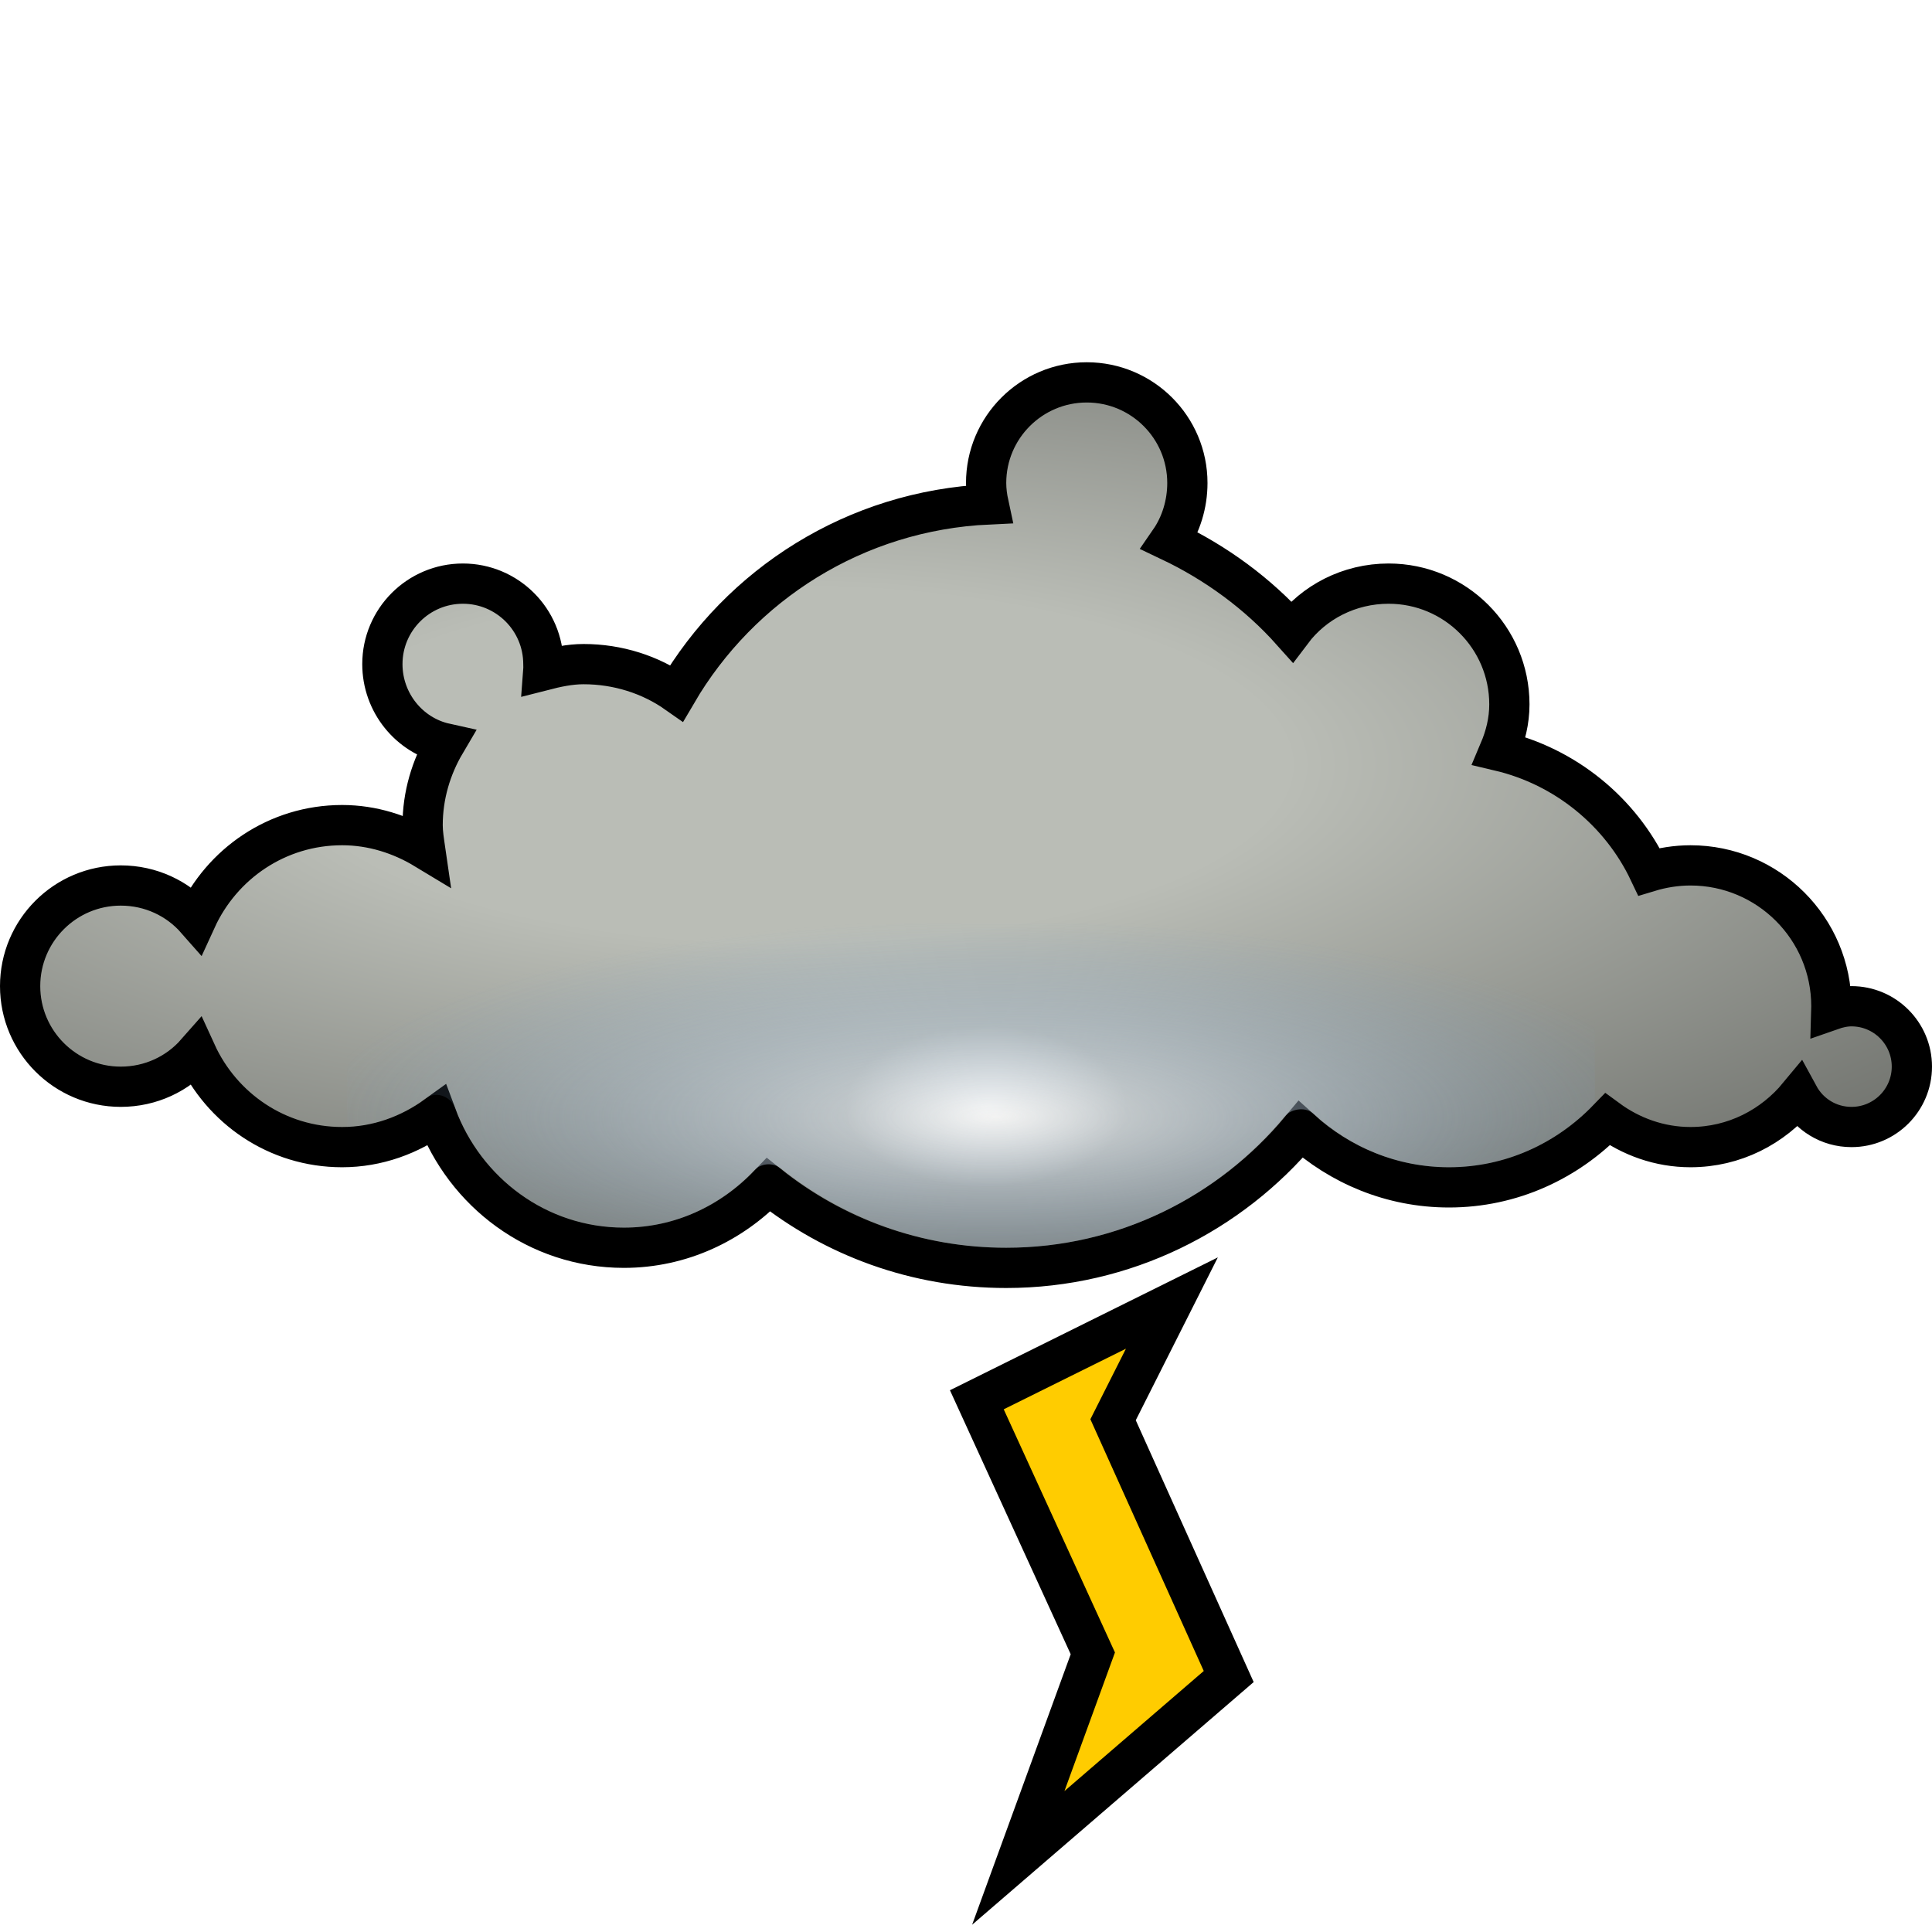
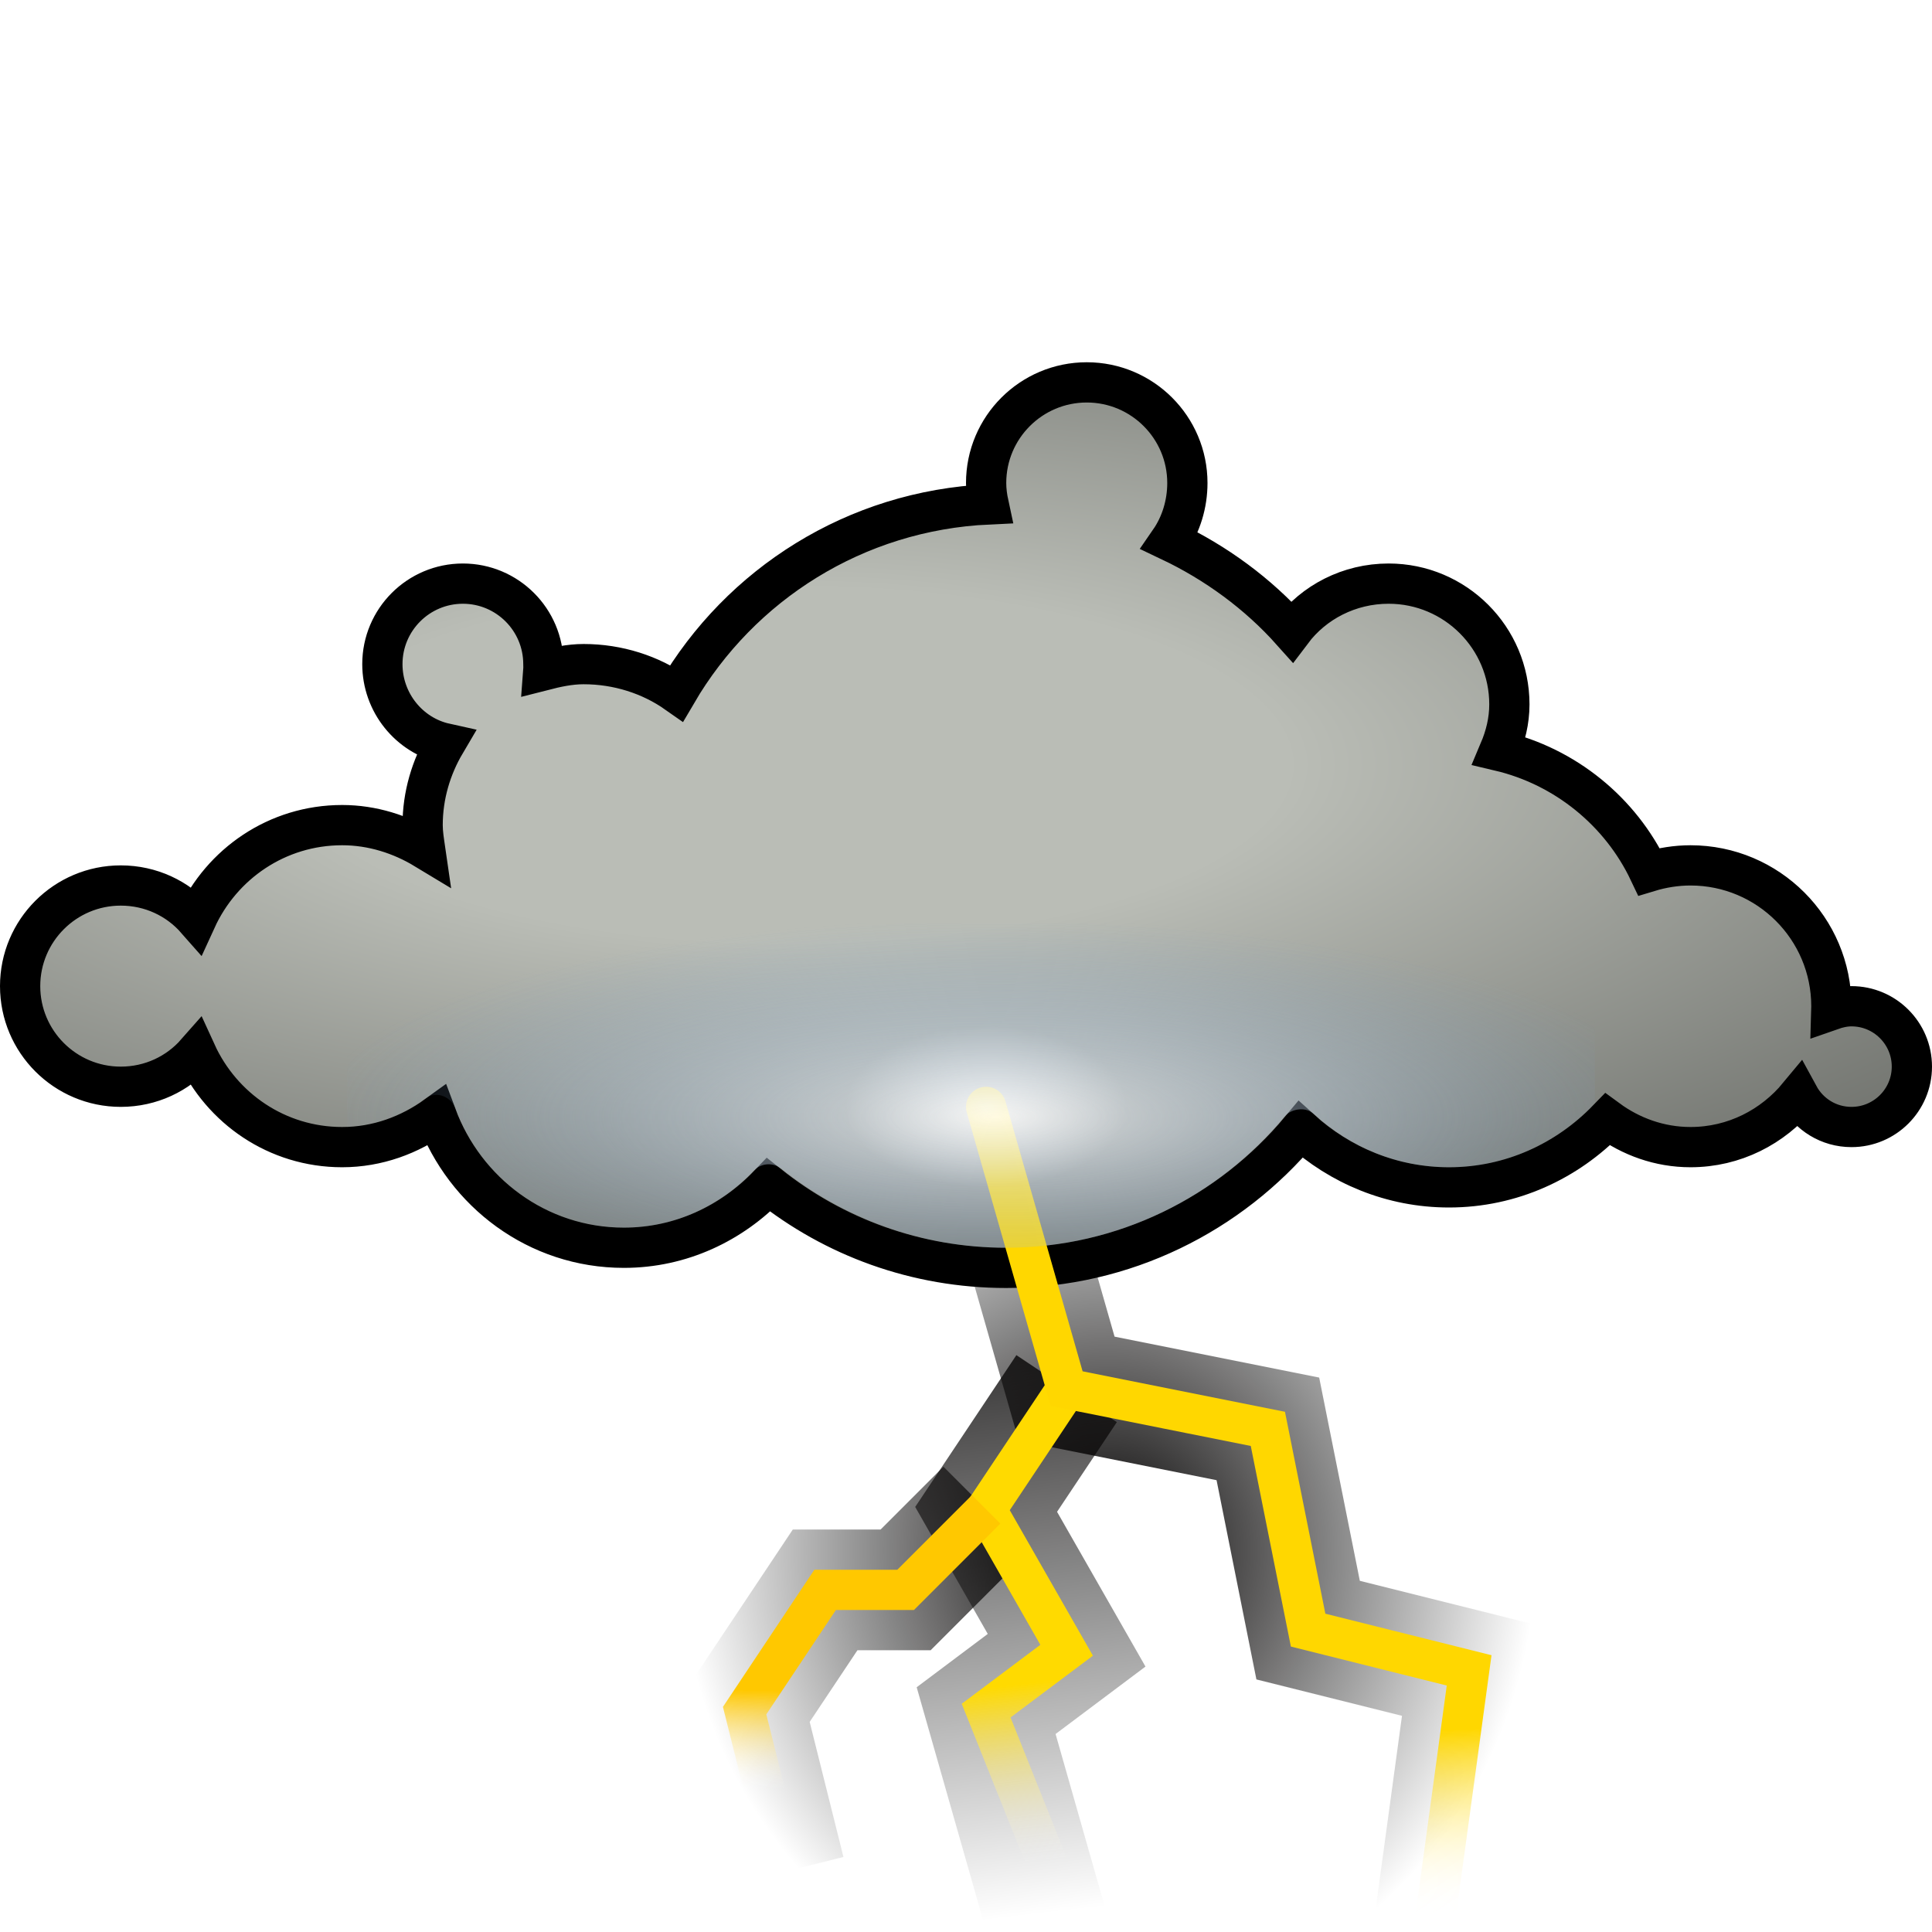
<svg xmlns="http://www.w3.org/2000/svg" xmlns:xlink="http://www.w3.org/1999/xlink" width="48px" height="48px" id="svg1306" version="1.1">
  <defs id="defs1308">
+     <linearGradient id="linearGradient3">
+       <stop style="stop-color:#010000;stop-opacity:1;" offset="0" id="stop3" />
+       <stop style="stop-color:#010000;stop-opacity:0;" offset="1" id="stop4" />
+     </linearGradient>
    <linearGradient id="linearGradient2810">
      <stop style="stop-color:#b3adf0;stop-opacity:1;" offset="0" id="stop2812" />
      <stop style="stop-color:#555753;stop-opacity:1" offset="1" id="stop2814" />
    </linearGradient>
    <linearGradient id="linearGradient3551">
      <stop style="stop-color:white;stop-opacity:1" offset="0" id="stop3553" />
      <stop style="stop-color:#729fcf;stop-opacity:0" offset="1" id="stop3555" />
    </linearGradient>
    <linearGradient id="linearGradient3512">
      <stop style="stop-color:white;stop-opacity:1;" offset="0" id="stop3514" />
      <stop style="stop-color:white;stop-opacity:0;" offset="1" id="stop3516" />
    </linearGradient>
+     <linearGradient id="linearGradient3502">
+       <stop style="stop-color:#ffc800;stop-opacity:1;" offset="0" id="stop3504" />
+       <stop style="stop-color:white;stop-opacity:0;" offset="1" id="stop3506" />
+     </linearGradient>
+     <linearGradient id="linearGradient3486">
+       <stop style="stop-color:#ffda00;stop-opacity:1;" offset="0" id="stop3488" />
+       <stop style="stop-color:white;stop-opacity:0;" offset="1" id="stop3490" />
+     </linearGradient>
+     <linearGradient id="linearGradient3453">
+       <stop style="stop-color:#ffd700;stop-opacity:1;" offset="0" id="stop3455" />
+       <stop style="stop-color:white;stop-opacity:0;" offset="1" id="stop3457" />
+     </linearGradient>
    <linearGradient id="linearGradient2851">
      <stop id="stop2853" offset="0" style="stop-color:#babdb6;stop-opacity:1" />
      <stop style="stop-color:#babdb6;stop-opacity:1;" offset="0.265" id="stop2855" />
      <stop id="stop2857" offset="1" style="stop-color:#555753;stop-opacity:1" />
    </linearGradient>
    <radialGradient xlink:href="#linearGradient2851" id="radialGradient3080" cx="20.387" cy="17.105" fx="20.387" fy="17.105" r="24" gradientTransform="matrix(1.941537,0,0,0.691557,-19.95792,7.170901)" gradientUnits="userSpaceOnUse" />
+     <linearGradient xlink:href="#linearGradient3453" id="linearGradient3459" x1="35.823" y1="42.982" x2="36" y2="47.575" gradientUnits="userSpaceOnUse" />
+     <linearGradient xlink:href="#linearGradient3486" id="linearGradient3492" x1="25.031" y1="41.875" x2="25.5" y2="46.344" gradientUnits="userSpaceOnUse" />
+     <linearGradient xlink:href="#linearGradient3502" id="linearGradient3508" x1="18.844" y1="42" x2="18.812" y2="44.469" gradientUnits="userSpaceOnUse" />
    <radialGradient xlink:href="#linearGradient3512" id="radialGradient3518" cx="24.75" cy="27.25" fx="24.75" fy="27.25" r="4.25" gradientTransform="matrix(1,0,0,0.411765,0,16.02941)" gradientUnits="userSpaceOnUse" />
    <radialGradient xlink:href="#linearGradient3551" id="radialGradient3557" cx="24.639" cy="38.413" fx="24.639" fy="38.413" r="23" gradientTransform="matrix(0.7374,0,-7.679274e-7,0.213462,6.581209,19.55031)" gradientUnits="userSpaceOnUse" />
+     <radialGradient xlink:href="#linearGradient3" id="radialGradient4" cx="27.526" cy="38.52" fx="27.526" fy="38.52" r="10.642" gradientTransform="matrix(1,0,0,1.074269,0,-2.860857)" gradientUnits="userSpaceOnUse" />
+     <linearGradient xlink:href="#linearGradient3" id="linearGradient8" x1="22.238" y1="29.991" x2="24.305" y2="47.735" gradientUnits="userSpaceOnUse" />
  </defs>
  <g id="layer1">
+     <g id="g3448" style="stroke:url(#radialGradient4);stroke-opacity:1">
+       <path id="path3442" d="M 24.5,27.5 L 26.5,34.5 L 31.5,35.5 L 32.5,40.5 L 36.5,41.5 L 35.375,49.75" style="fill:none;fill-rule:evenodd;stroke:url(#radialGradient4);stroke-width:3;stroke-linecap:butt;stroke-linejoin:miter;stroke-opacity:1;stroke-miterlimit:4;stroke-dasharray:none;fill-opacity:1" />
+       <path id="path3444" d="m 26.5,34.5 -2,3 2,3.5 -2,1.5 10.22,35.848" style="fill:none;fill-opacity:1;fill-rule:evenodd;stroke:url(#linearGradient8);stroke-width:3;stroke-linecap:butt;stroke-linejoin:miter;stroke-miterlimit:4;stroke-dasharray:none" />
+       <path id="path3446" d="M 24.5,37.5 L 22.5,39.5 L 20.5,39.5 L 18.5,42.5 L 19.5,46.5" style="fill:none;fill-rule:evenodd;stroke:url(#radialGradient4);stroke-width:3;stroke-linecap:butt;stroke-linejoin:miter;stroke-opacity:1;stroke-miterlimit:4;stroke-dasharray:none;fill-opacity:1" />
+     </g>
    <path style="fill:url(#radialGradient3080);fill-opacity:1;stroke:#000000;stroke-width:1;stroke-linecap:round;stroke-linejoin:miter;stroke-miterlimit:4;stroke-dasharray:none;stroke-dashoffset:1.2;stroke-opacity:1" d="M 27 9.5 C 25.62 9.5 24.5 10.62 24.5 12 C 24.5 12.183 24.525 12.359 24.562 12.531 C 21.249 12.683 18.391 14.519 16.812 17.219 C 16.163 16.763 15.353 16.5 14.5 16.5 C 14.154 16.5 13.82 16.574 13.5 16.656 C 13.504 16.605 13.5 16.553 13.5 16.5 C 13.5 15.396 12.604 14.5 11.5 14.5 C 10.396 14.5 9.5 15.396 9.5 16.5 C 9.5 17.456 10.166 18.271 11.062 18.469 C 10.712 19.063 10.5 19.761 10.5 20.5 C 10.5 20.701 10.534 20.9 10.562 21.094 C 9.96 20.73 9.254 20.5 8.5 20.5 C 6.884 20.5 5.506 21.463 4.875 22.844 C 4.417 22.323 3.747 22 3 22 C 1.62 22 0.5 23.12 0.5 24.5 C 0.5 25.88 1.62 27 3 27 C 3.747 27 4.417 26.677 4.875 26.156 C 5.506 27.537 6.884 28.5 8.5 28.5 C 9.377 28.5 10.184 28.197 10.844 27.719 C 11.55 29.623 13.351 31 15.5 31 C 16.92 31 18.183 30.389 19.094 29.438 C 20.717 30.733 22.763 31.5 25 31.5 C 27.934 31.5 30.569 30.155 32.312 28.062 C 33.289 28.95 34.577 29.5 36 29.5 C 37.55 29.5 38.938 28.845 39.938 27.812 C 40.517 28.237 41.227 28.5 42 28.5 C 43.087 28.5 44.045 27.997 44.688 27.219 C 44.942 27.686 45.431 28 46 28 C 46.828 28 47.5 27.328 47.5 26.5 C 47.5 25.672 46.828 25 46 25 C 45.828 25 45.654 25.04 45.5 25.094 C 45.501 25.063 45.5 25.031 45.5 25 C 45.5 23.068 43.932 21.5 42 21.5 C 41.645 21.5 41.292 21.558 40.969 21.656 C 40.261 20.165 38.892 19.043 37.25 18.656 C 37.402 18.297 37.5 17.914 37.5 17.5 C 37.5 15.844 36.156 14.5 34.5 14.5 C 33.521 14.5 32.641 14.961 32.094 15.688 C 31.254 14.747 30.214 13.985 29.062 13.438 C 29.341 13.034 29.5 12.527 29.5 12 C 29.5 10.62 28.38 9.5 27 9.5 z " id="path2077" />
+     <path style="fill:none;fill-rule:evenodd;stroke:url(#linearGradient3492);stroke-width:1px;stroke-linecap:butt;stroke-linejoin:miter;stroke-opacity:1;fill-opacity:1.0" d="M 26.5,34.5 L 24.5,37.5 L 26.5,41 L 24.5,42.5 L 26.5,47.5" id="path3438" />
+     <path style="fill:none;fill-rule:evenodd;stroke:url(#linearGradient3459);stroke-width:1px;stroke-linecap:round;stroke-linejoin:miter;stroke-opacity:1;fill-opacity:1.0" d="M 24.5,27.5 L 26.5,34.5 L 31.5,35.5 L 32.5,40.5 L 36.5,41.5 L 35.375,49.75" id="path3436" />
+     <path style="fill:none;fill-rule:evenodd;stroke:url(#linearGradient3508);stroke-width:1px;stroke-linecap:butt;stroke-linejoin:miter;stroke-opacity:1;fill-opacity:1.0" d="M 24.5,37.5 L 22.5,39.5 L 20.5,39.5 L 18.5,42.5 L 19.5,46.5" id="path3440" />
    <path style="opacity:0.7;fill:url(#radialGradient3518);fill-opacity:1.0;stroke:none;stroke-width:1;stroke-linecap:round;stroke-linejoin:miter;stroke-miterlimit:4;stroke-dasharray:none;stroke-dashoffset:1.2;stroke-opacity:1" id="path3510" d="M 29 27.25 A 4.25 1.75 0 1 1  20.5,27.25 A 4.25 1.75 0 1 1  29 27.25 z" transform="matrix(0.82353,0,0,1.142857,4.117635,-3.642857)" />
    <path style="fill:url(#radialGradient3557);fill-opacity:1.0;stroke:none;stroke-width:1;stroke-linecap:round;stroke-linejoin:miter;stroke-miterlimit:4;stroke-dasharray:none;stroke-dashoffset:1.2;stroke-opacity:1;opacity:0.7" d="M 8.625 22.938 L 8.625 28 C 9.335 27.973 9.981 27.712 10.531 27.312 C 10.658 27.217 10.815 27.176 10.969 27.219 C 11.122 27.262 11.254 27.383 11.312 27.531 C 11.948 29.246 13.568 30.5 15.5 30.5 C 16.773 30.5 17.896 29.953 18.719 29.094 C 18.897 28.897 19.196 28.87 19.406 29.031 C 20.944 30.257 22.88 31 25 31 C 27.778 31 30.256 29.731 31.906 27.75 C 31.994 27.637 32.139 27.574 32.281 27.562 C 32.424 27.551 32.551 27.59 32.656 27.688 C 33.546 28.496 34.708 29 36 29 C 37.406 29 38.652 28.409 39.562 27.469 C 39.582 27.447 39.603 27.424 39.625 27.406 L 39.625 22.938 L 8.625 22.938 z " id="path3524" />
-     <path id="path1" d="m 29.115,32.374 -4.846,2.403 2.882,6.3 -1.852,5.082 5.228,-4.506 -2.873,-6.38 z" style="fill:#ffcc00;fill-opacity:1;stroke:#000000;stroke-width:1.018;stroke-linecap:square;stroke-linejoin:miter;stroke-dasharray:none;stroke-opacity:1" />
  </g>
</svg>
